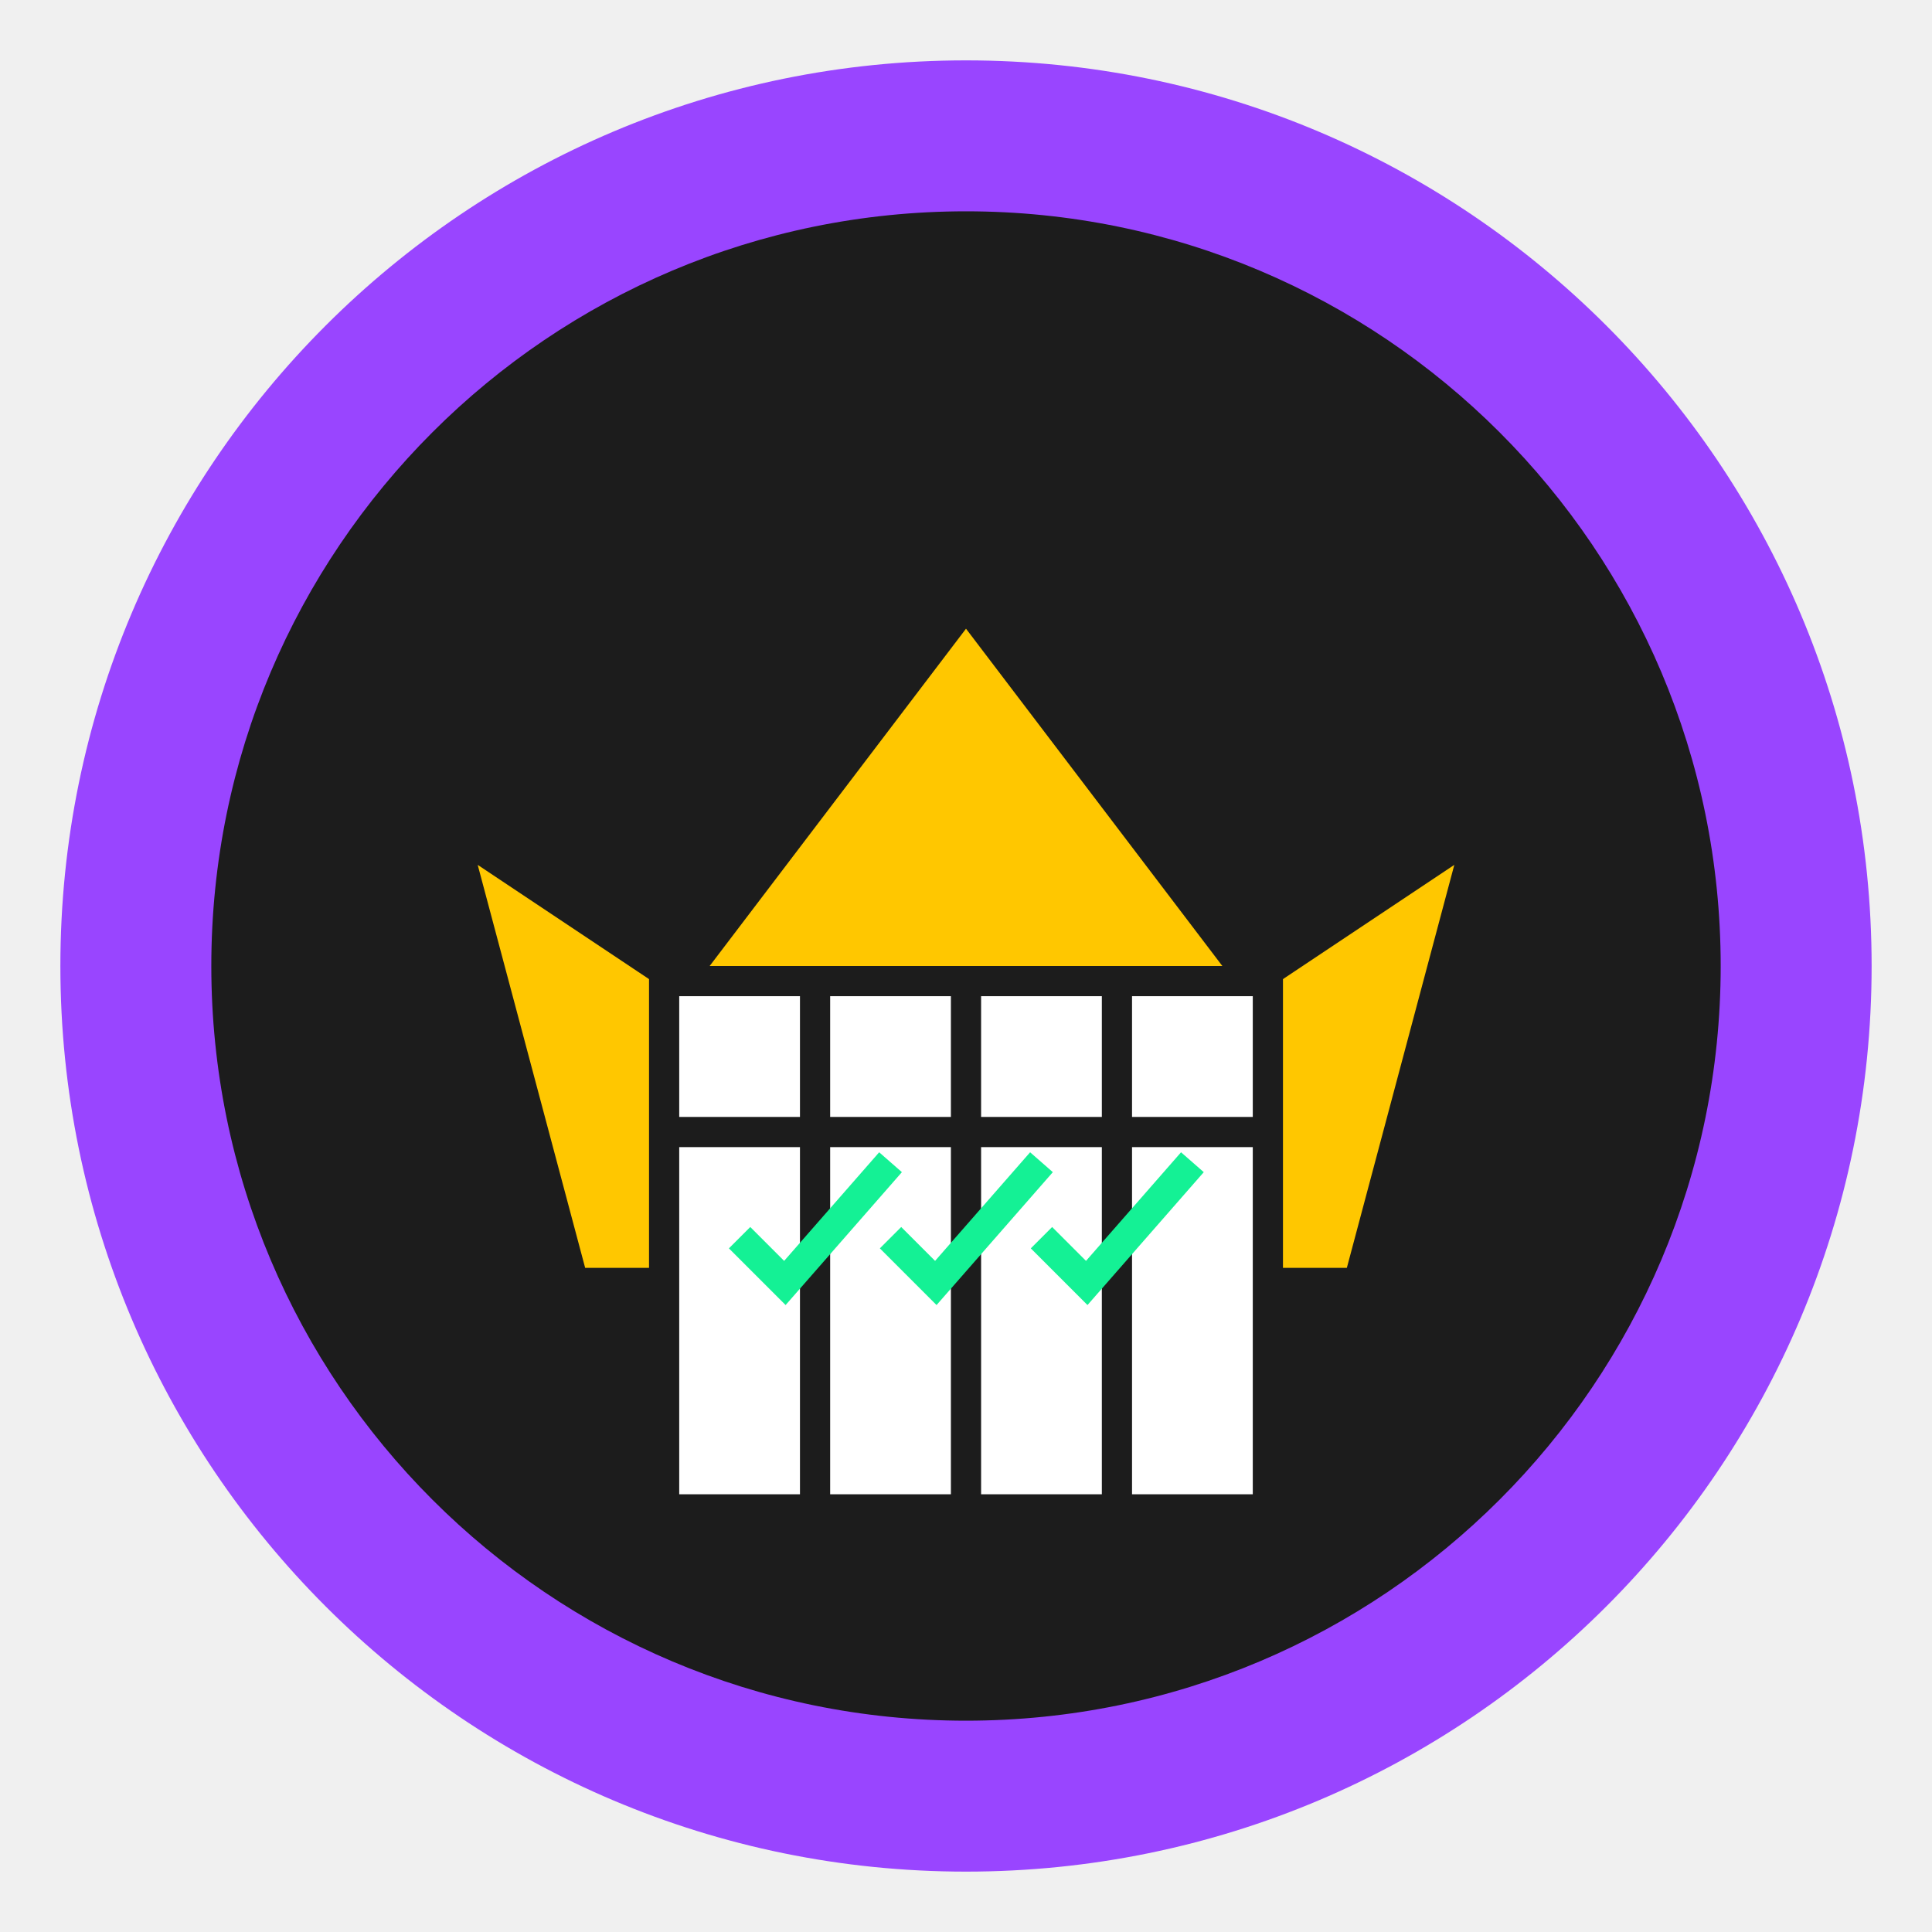
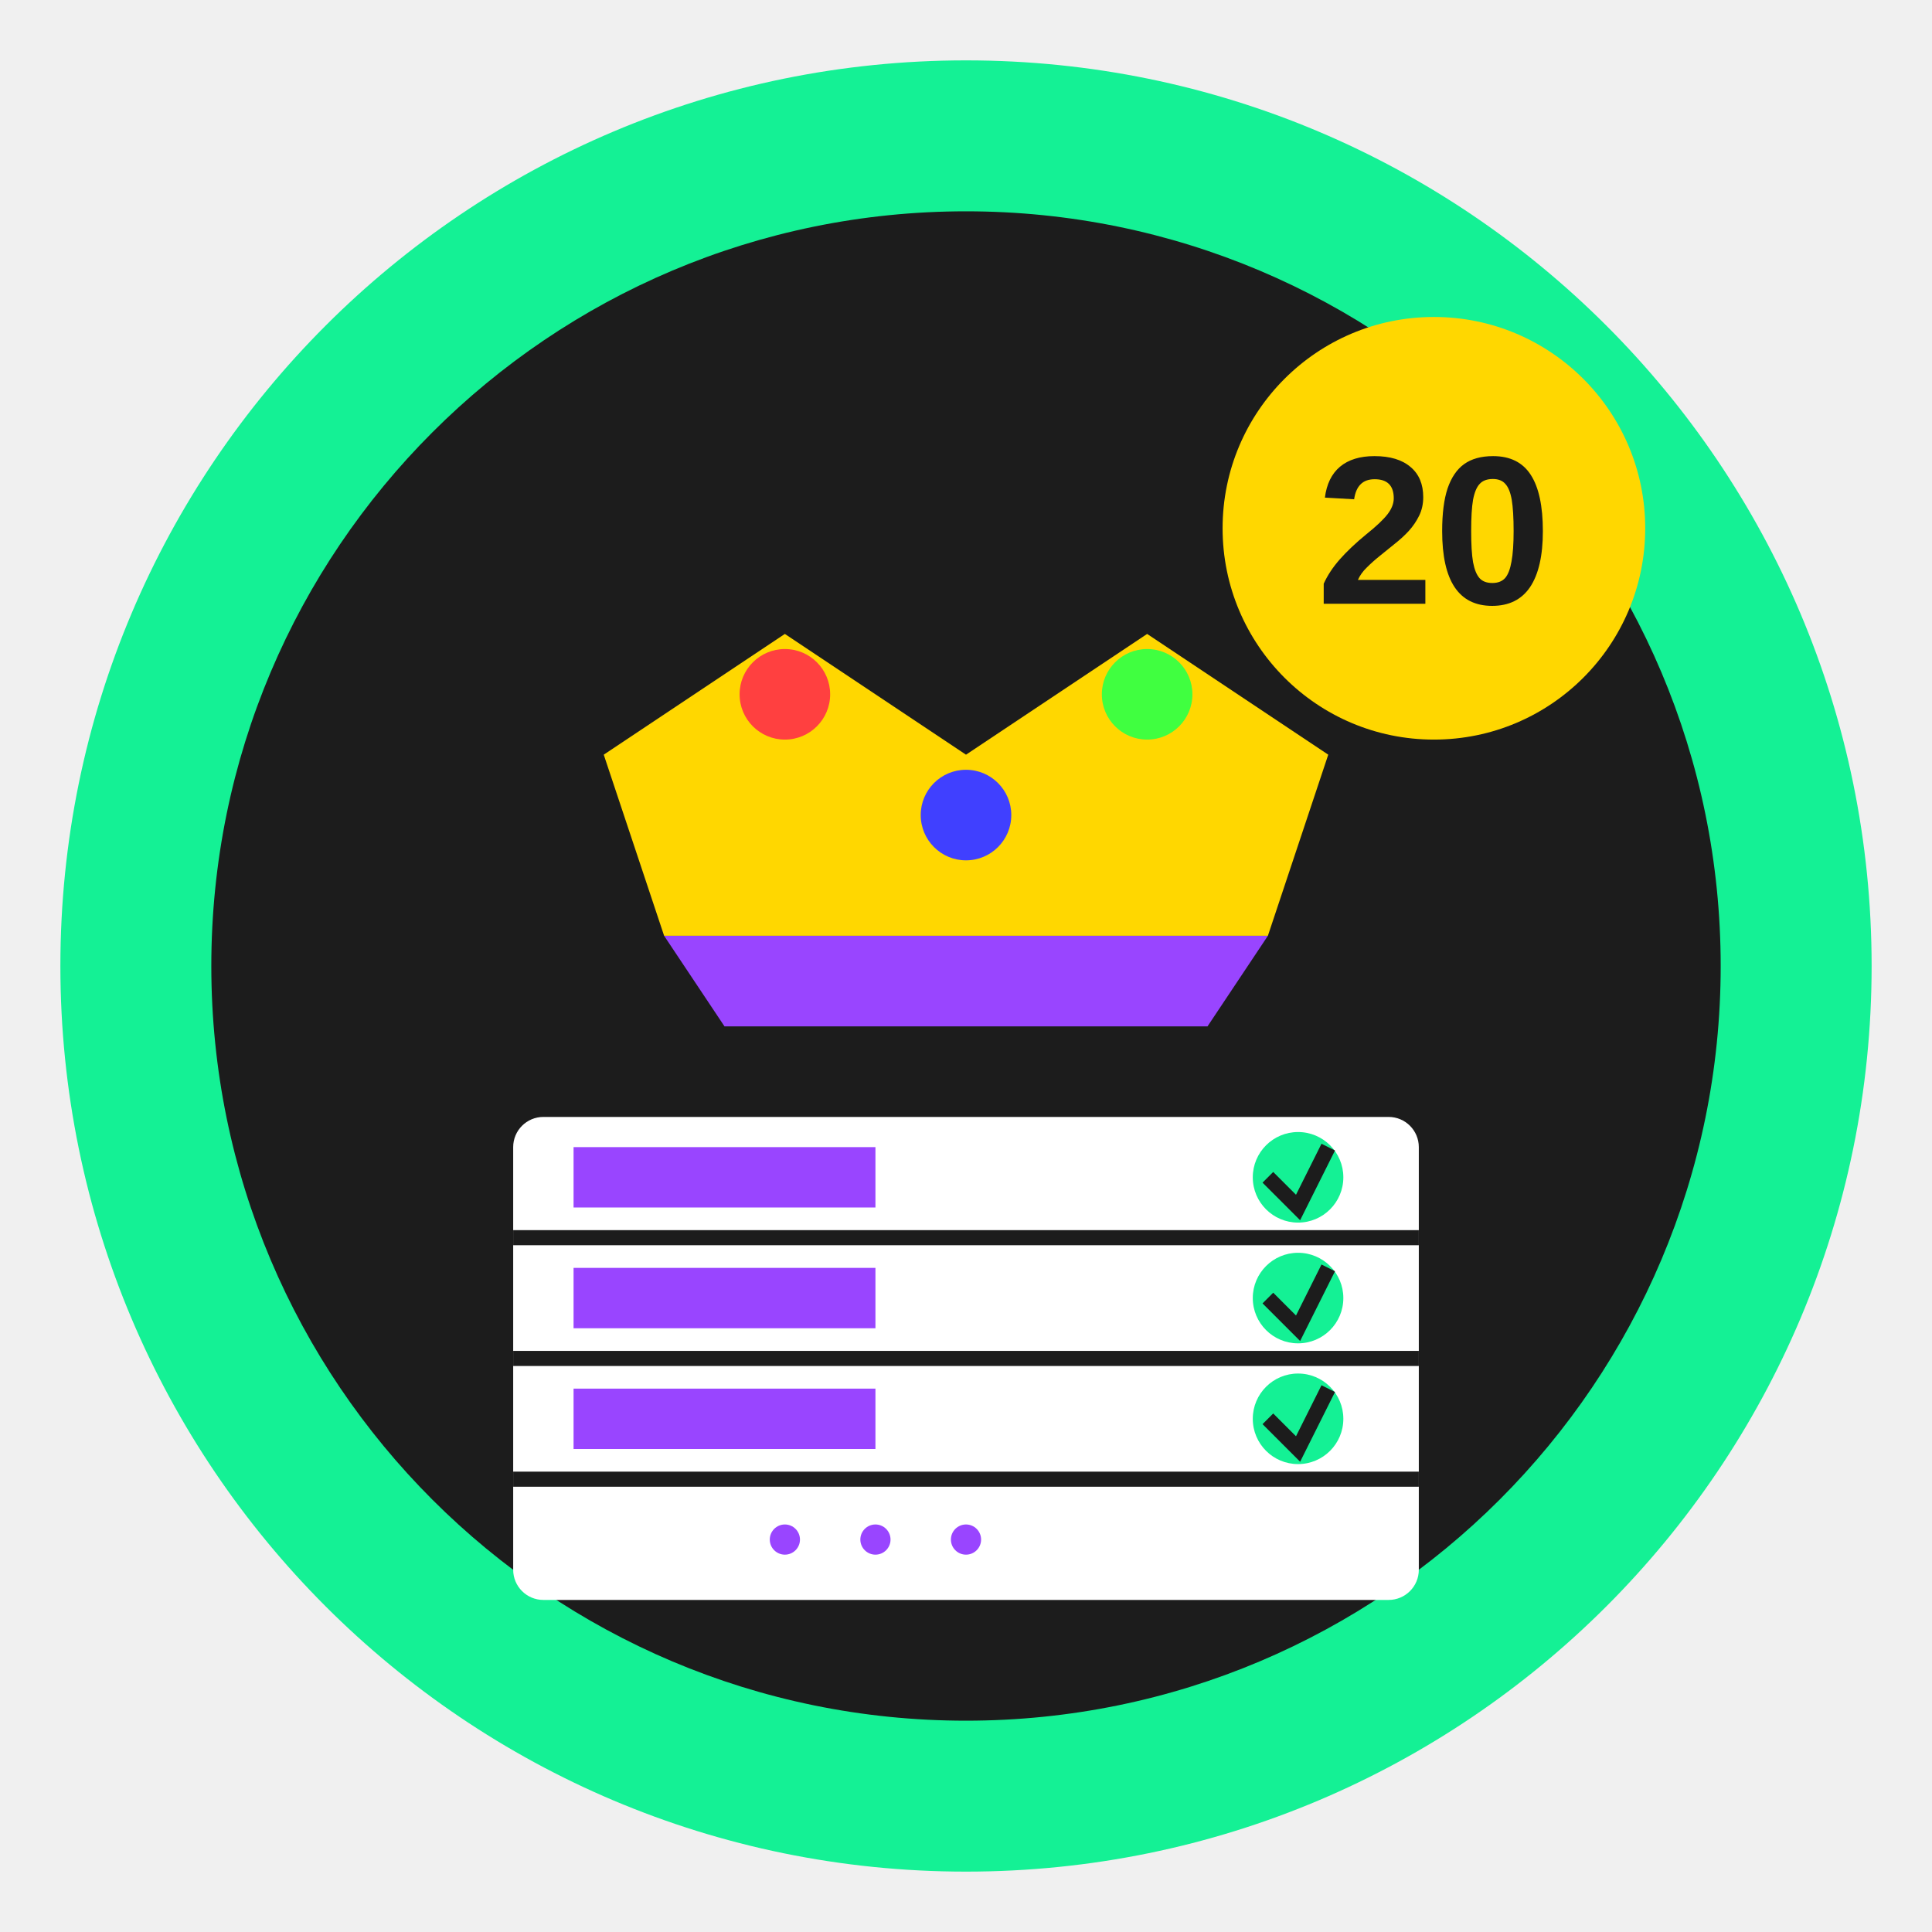
<svg xmlns="http://www.w3.org/2000/svg" width="128px" height="128px" viewBox="0 0 128 128" version="1.1">
-   <circle cx="64" cy="64" r="60" fill="#9945FF" />
+   <circle cx="64" cy="64" r="60" fill="#14F195" />
  <circle cx="64" cy="64" r="50" fill="#1C1C1C" />
-   <path d="M30,55 L45,65 L64,40 L83,65 L98,55 L90,85 L38,85 Z" fill="#FFC700" stroke="#1C1C1C" stroke-width="2" />
-   <rect x="44" y="65" width="40" height="35" fill="white" stroke="#1C1C1C" stroke-width="2" />
-   <line x1="44" y1="75" x2="84" y2="75" stroke="#1C1C1C" stroke-width="2" />
-   <line x1="54" y1="65" x2="54" y2="100" stroke="#1C1C1C" stroke-width="2" />
-   <line x1="64" y1="65" x2="64" y2="100" stroke="#1C1C1C" stroke-width="2" />
-   <line x1="74" y1="65" x2="74" y2="100" stroke="#1C1C1C" stroke-width="2" />
-   <path d="M49,82 L52,85 L59,77" stroke="#14F195" stroke-width="2" fill="none" />
-   <path d="M59,82 L62,85 L69,77" stroke="#14F195" stroke-width="2" fill="none" />
-   <path d="M69,82 L72,85 L79,77" stroke="#14F195" stroke-width="2" fill="none" />
+   <path d="M40,50 L52,42 L64,50 L76,42 L88,50 L84,62 L44,62 Z" fill="#FFD700" />
+   <path d="M44,62 L84,62 L80,68 L48,68 Z" fill="#9945FF" />
+   <circle cx="52" cy="46" r="3" fill="#FF4040" />
+   <circle cx="64" cy="54" r="3" fill="#4040FF" />
+   <circle cx="76" cy="46" r="3" fill="#40FF40" />
+   <rect x="34" y="74" width="60" height="32" rx="2" fill="#FFFFFF" />
+   <line x1="34" y1="82" x2="94" y2="82" stroke="#1C1C1C" stroke-width="1" />
+   <line x1="34" y1="90" x2="94" y2="90" stroke="#1C1C1C" stroke-width="1" />
+   <line x1="34" y1="98" x2="94" y2="98" stroke="#1C1C1C" stroke-width="1" />
+   <rect x="38" y="76" width="20" height="4" fill="#9945FF" />
+   <circle cx="86" cy="78" r="3" fill="#14F195" />
+   <path d="M84,78 L86,80 L88,76" stroke="#1C1C1C" stroke-width="1" fill="none" />
+   <rect x="38" y="84" width="20" height="4" fill="#9945FF" />
+   <circle cx="86" cy="86" r="3" fill="#14F195" />
+   <path d="M84,86 L86,88 L88,84" stroke="#1C1C1C" stroke-width="1" fill="none" />
+   <rect x="38" y="92" width="20" height="4" fill="#9945FF" />
+   <circle cx="86" cy="94" r="3" fill="#14F195" />
+   <path d="M84,94 L86,96 L88,92" stroke="#1C1C1C" stroke-width="1" fill="none" />
+   <circle cx="52" cy="102" r="1" fill="#9945FF" />
+   <circle cx="58" cy="102" r="1" fill="#9945FF" />
+   <circle cx="64" cy="102" r="1" fill="#9945FF" />
+   <circle cx="95" cy="35" r="14" fill="#FFD700" />
+   <text x="95" y="40" font-family="Arial" font-size="14" font-weight="bold" text-anchor="middle" fill="#1C1C1C">20</text>
</svg>
